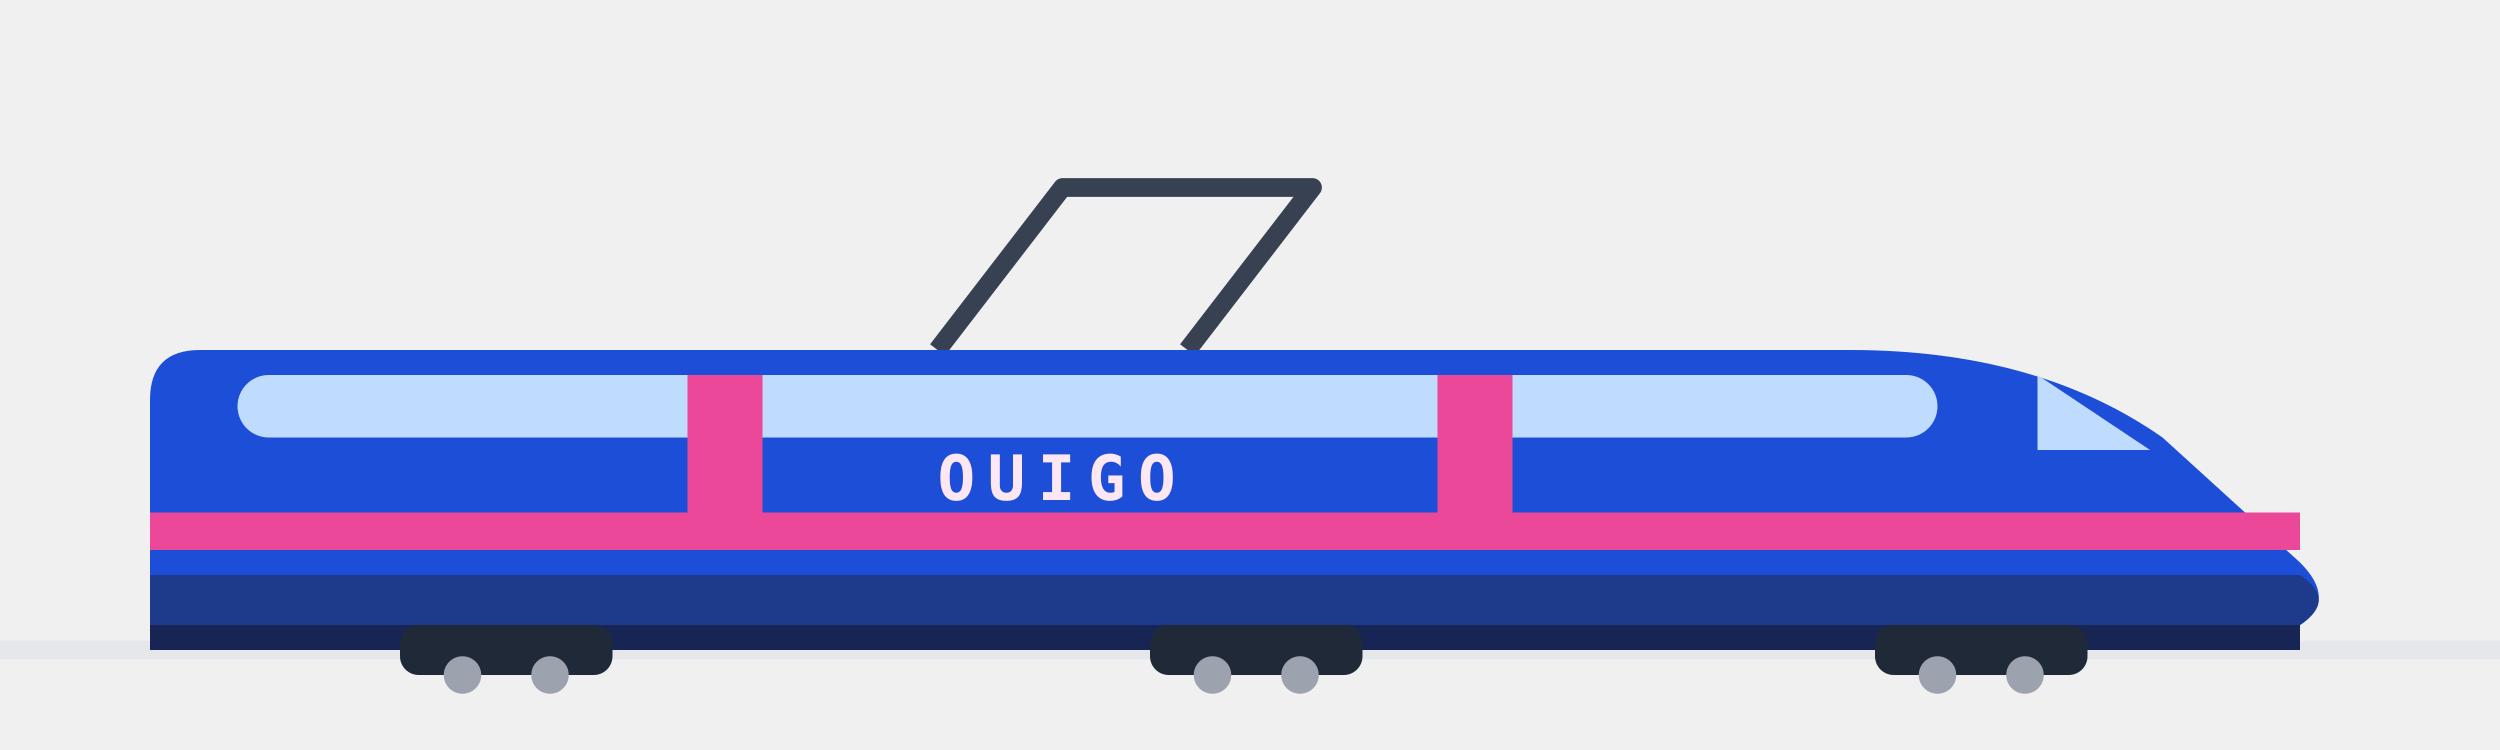
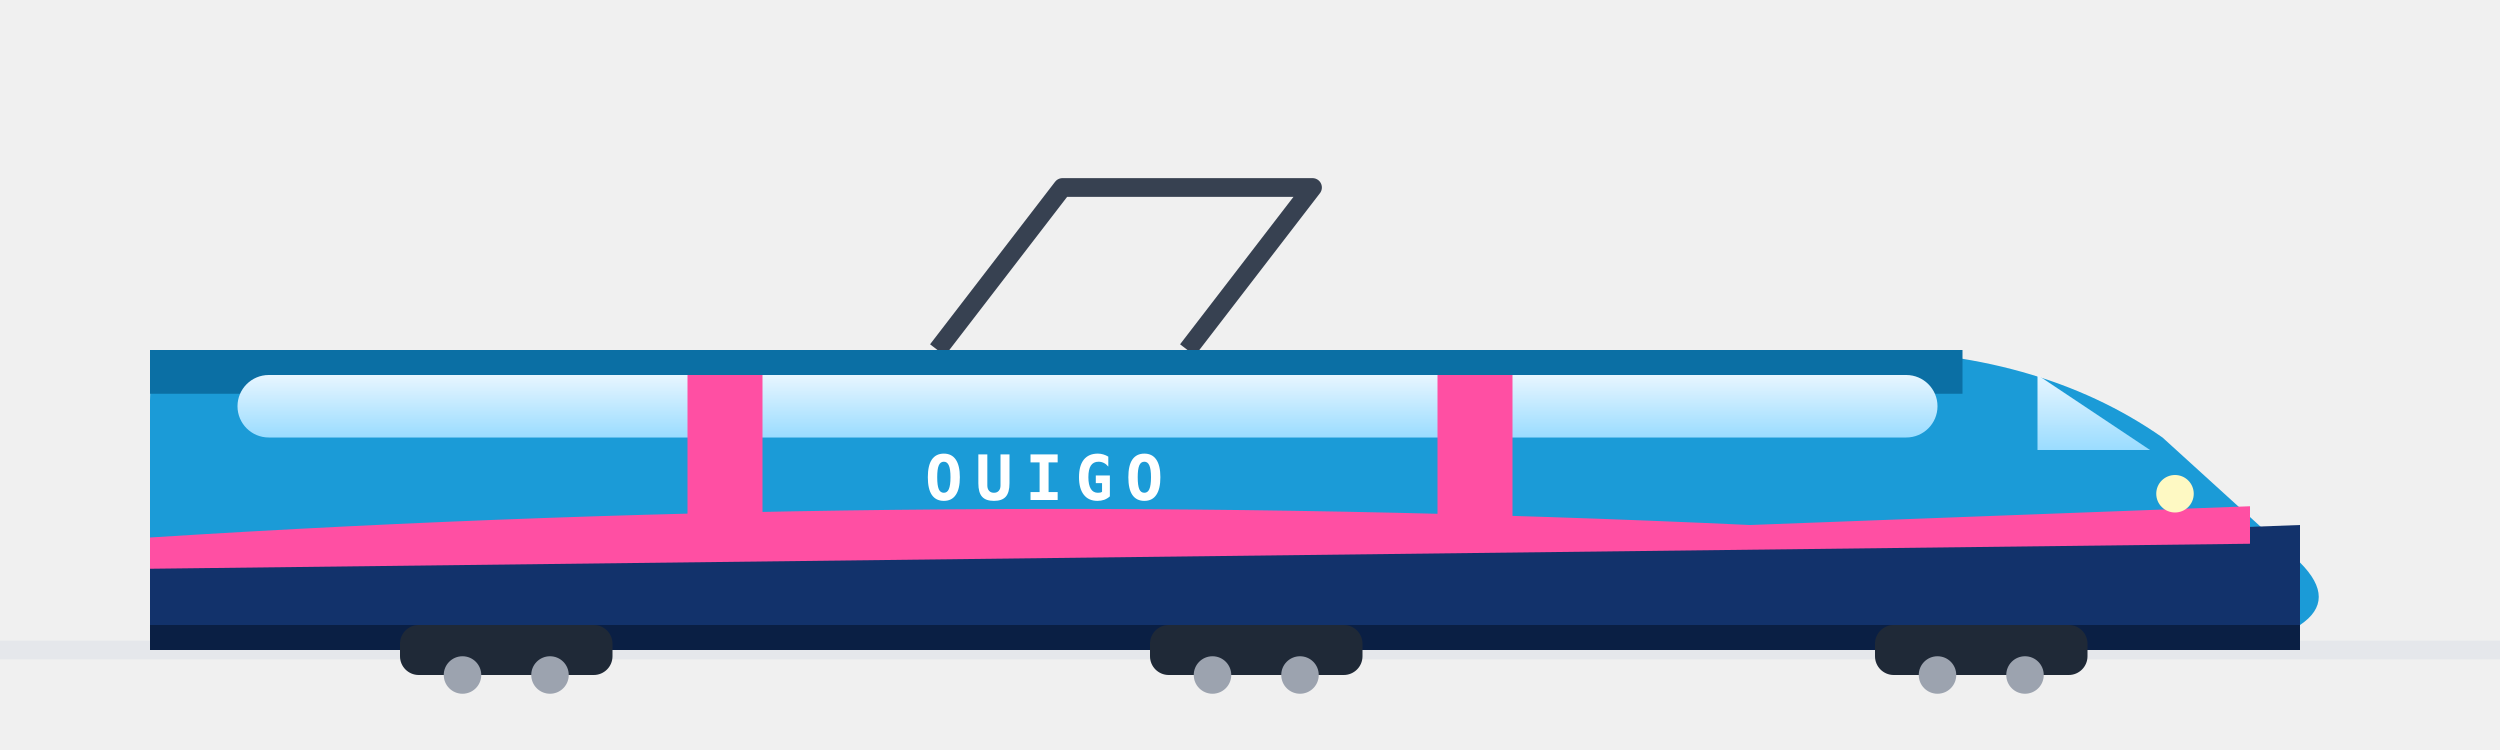
<svg xmlns="http://www.w3.org/2000/svg" viewBox="0 0 400 120" role="img" aria-label="Ouigo">
+   <defs>
+     <linearGradient id="oiw" x1="0" y1="0" x2="0" y2="1">
+       <stop offset="0" stop-color="#e8f6ff" />
+       <stop offset="1" stop-color="#9adcff" />
+     </linearGradient>
+   </defs>
  <line x1="0" y1="104" x2="400" y2="104" stroke="#e5e7eb" stroke-width="3" />
  <polyline points="150,56 170,30 210,30 190,56" fill="none" stroke="#374151" stroke-width="3" stroke-linejoin="round" />
-   <path d="M24,100 L24,64 Q24,56 32,56 L296,56 Q326,56 346,70 L368,90 Q374,96 368,100 Z" fill="#1d4ed8" />
-   <path d="M24,100 L24,92 L368,92 Q374,96 368,100 Z" fill="#1e3a8a" />
-   <rect x="24" y="82" width="344" height="6" fill="#ec4899" />
-   <path d="M326,60 L344,72 L326,72 Z" fill="#bfdbfe" />
-   <rect x="38" y="60" width="272" height="10" rx="5" fill="#bfdbfe" />
-   <rect x="110" y="60" width="12" height="28" fill="#ec4899" />
-   <rect x="230" y="60" width="12" height="28" fill="#ec4899" />
-   <text x="150" y="80" font-family="monospace" font-size="10" font-weight="bold" fill="#fce7f3" letter-spacing="2">OUIGO</text>
-   <rect x="24" y="100" width="344" height="4" fill="#172554" />
+   <path d="M24,100 L24,64 Q24,56 32,56 L296,56 Q326,56 346,70 L368,90 Q374,96 368,100 Z" fill="#1b9bd7" />
+   <rect x="24" y="56" width="290" height="7" fill="#0b6fa4" />
+   <path d="M24,100 L24,90 Q150,82 260,88 L368,84 L368,100 Z" fill="#12326b" />
+   <path d="M24,86 Q150,78 280,84 L360,81 L360,87 L24,91 Z" fill="#ff4fa3" />
+   <path d="M326,60 L344,72 L326,72 Z" fill="url(#oiw)" />
+   <circle cx="348" cy="79" r="3" fill="#fef9c3" />
+   <rect x="38" y="60" width="272" height="10" rx="5" fill="url(#oiw)" />
+   <rect x="110" y="60" width="12" height="26" fill="#ff4fa3" />
+   <rect x="230" y="60" width="12" height="26" fill="#ff4fa3" />
+   <text x="148" y="80" font-family="monospace" font-size="10" font-weight="bold" fill="#ffffff" letter-spacing="2">OUIGO</text>
+   <rect x="24" y="100" width="344" height="4" fill="#0a1f44" />
  <g fill="#1f2937">
    <rect x="64" y="100" width="34" height="8" rx="3" />
    <rect x="184" y="100" width="34" height="8" rx="3" />
    <rect x="300" y="100" width="34" height="8" rx="3" />
  </g>
  <g fill="#9ca3af">
    <circle cx="74" cy="108" r="3" />
    <circle cx="88" cy="108" r="3" />
    <circle cx="194" cy="108" r="3" />
    <circle cx="208" cy="108" r="3" />
    <circle cx="310" cy="108" r="3" />
    <circle cx="324" cy="108" r="3" />
  </g>
</svg>
